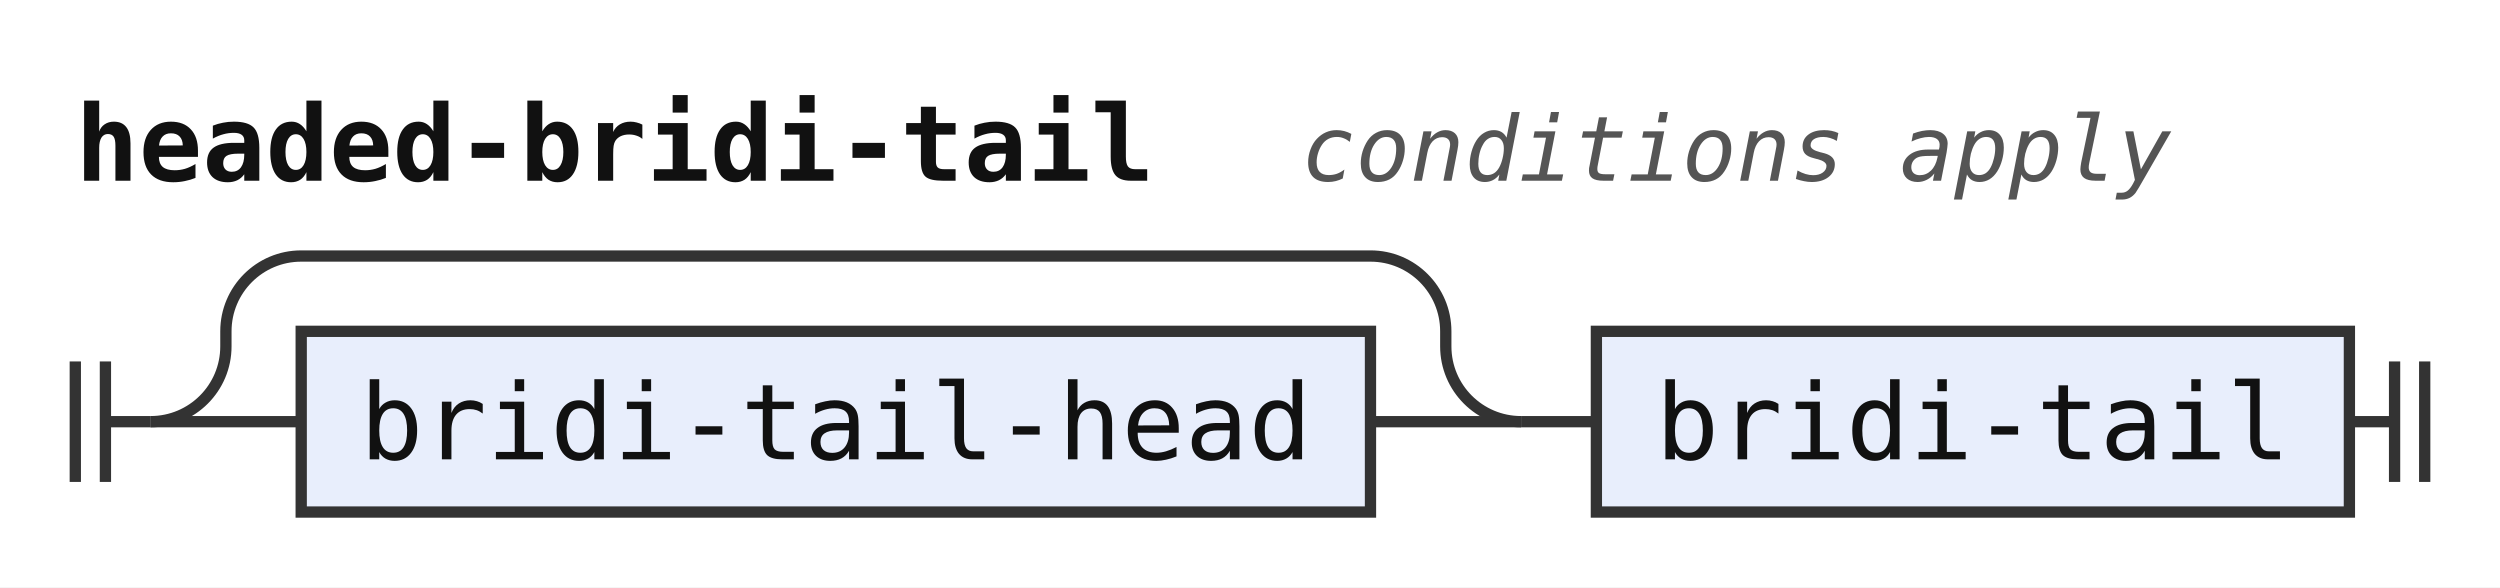
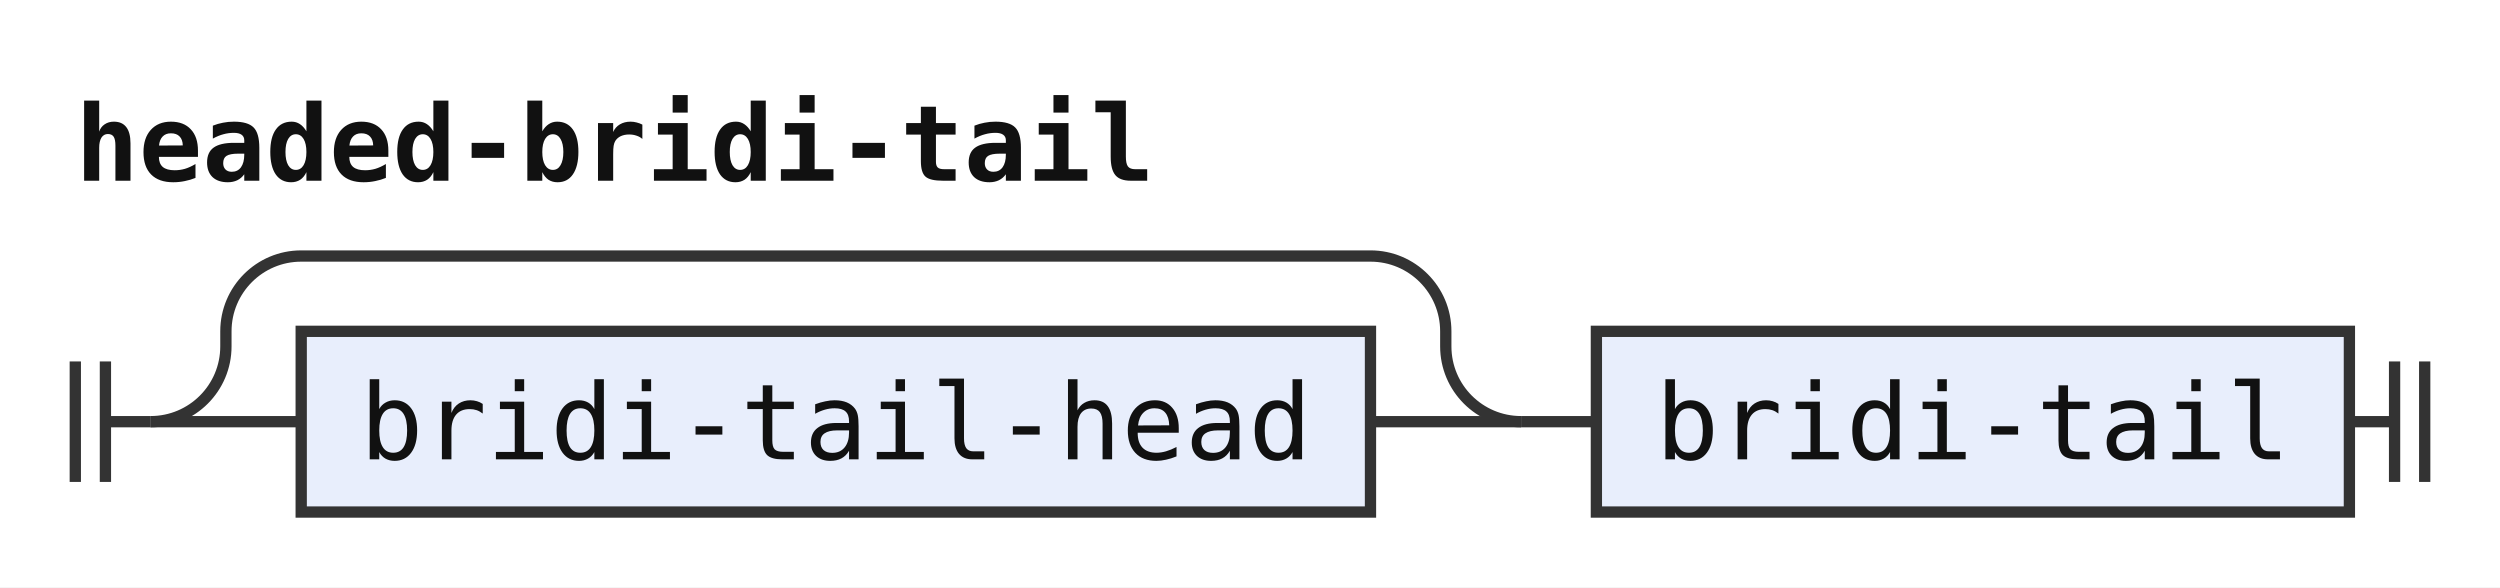
<svg xmlns="http://www.w3.org/2000/svg" width="332" height="78" viewBox="0 0 332 78" role="img" aria-label="Railroad diagram of the rule headed-bridi-tail">
  <style>path{fill:none;stroke:#333;stroke-width:1.5}.rule rect{fill:#e8eefc;stroke:#333;stroke-width:1.5}.terminal rect{fill:#fdf6d8;stroke:#333;stroke-width:1.5}text{font-family:ui-monospace,SFMono-Regular,Menlo,Consolas,"DejaVu Sans Mono","Liberation Mono",monospace;font-size:14px;fill:#111;text-anchor:middle}text.label{font-size:12px;font-style:italic;fill:#555;text-anchor:start}text.title{font-weight:bold;text-anchor:start}</style>
  <rect width="100%" height="100%" fill="#fff" />
  <text class="title" x="10" y="24" textLength="142.8" lengthAdjust="spacingAndGlyphs">headed-bridi-tail</text>
-   <text class="label" x="172.8" y="24" textLength="115.2" lengthAdjust="spacingAndGlyphs">conditions apply</text>
  <path d="M10 48v16m4 -16v16M14 56h6" />
  <path d="M20 56h20" />
  <g class="rule">
    <rect x="40" y="44" width="142" height="24" rx="0" />
    <text x="111" y="61" textLength="126" lengthAdjust="spacingAndGlyphs">bridi-tail-head</text>
  </g>
  <path d="M182 56H202" />
  <path d="M20 56a10 10 0 0 0 10 -10V44a10 10 0 0 1 10 -10H182a10 10 0 0 1 10 10V46a10 10 0 0 0 10 10" />
  <path d="M202 56h10" />
  <g class="rule">
    <rect x="212" y="44" width="100" height="24" rx="0" />
    <text x="262" y="61" textLength="84" lengthAdjust="spacingAndGlyphs">bridi-tail</text>
  </g>
  <path d="M312 56h6m0 -8v16m4 -16v16" />
</svg>
